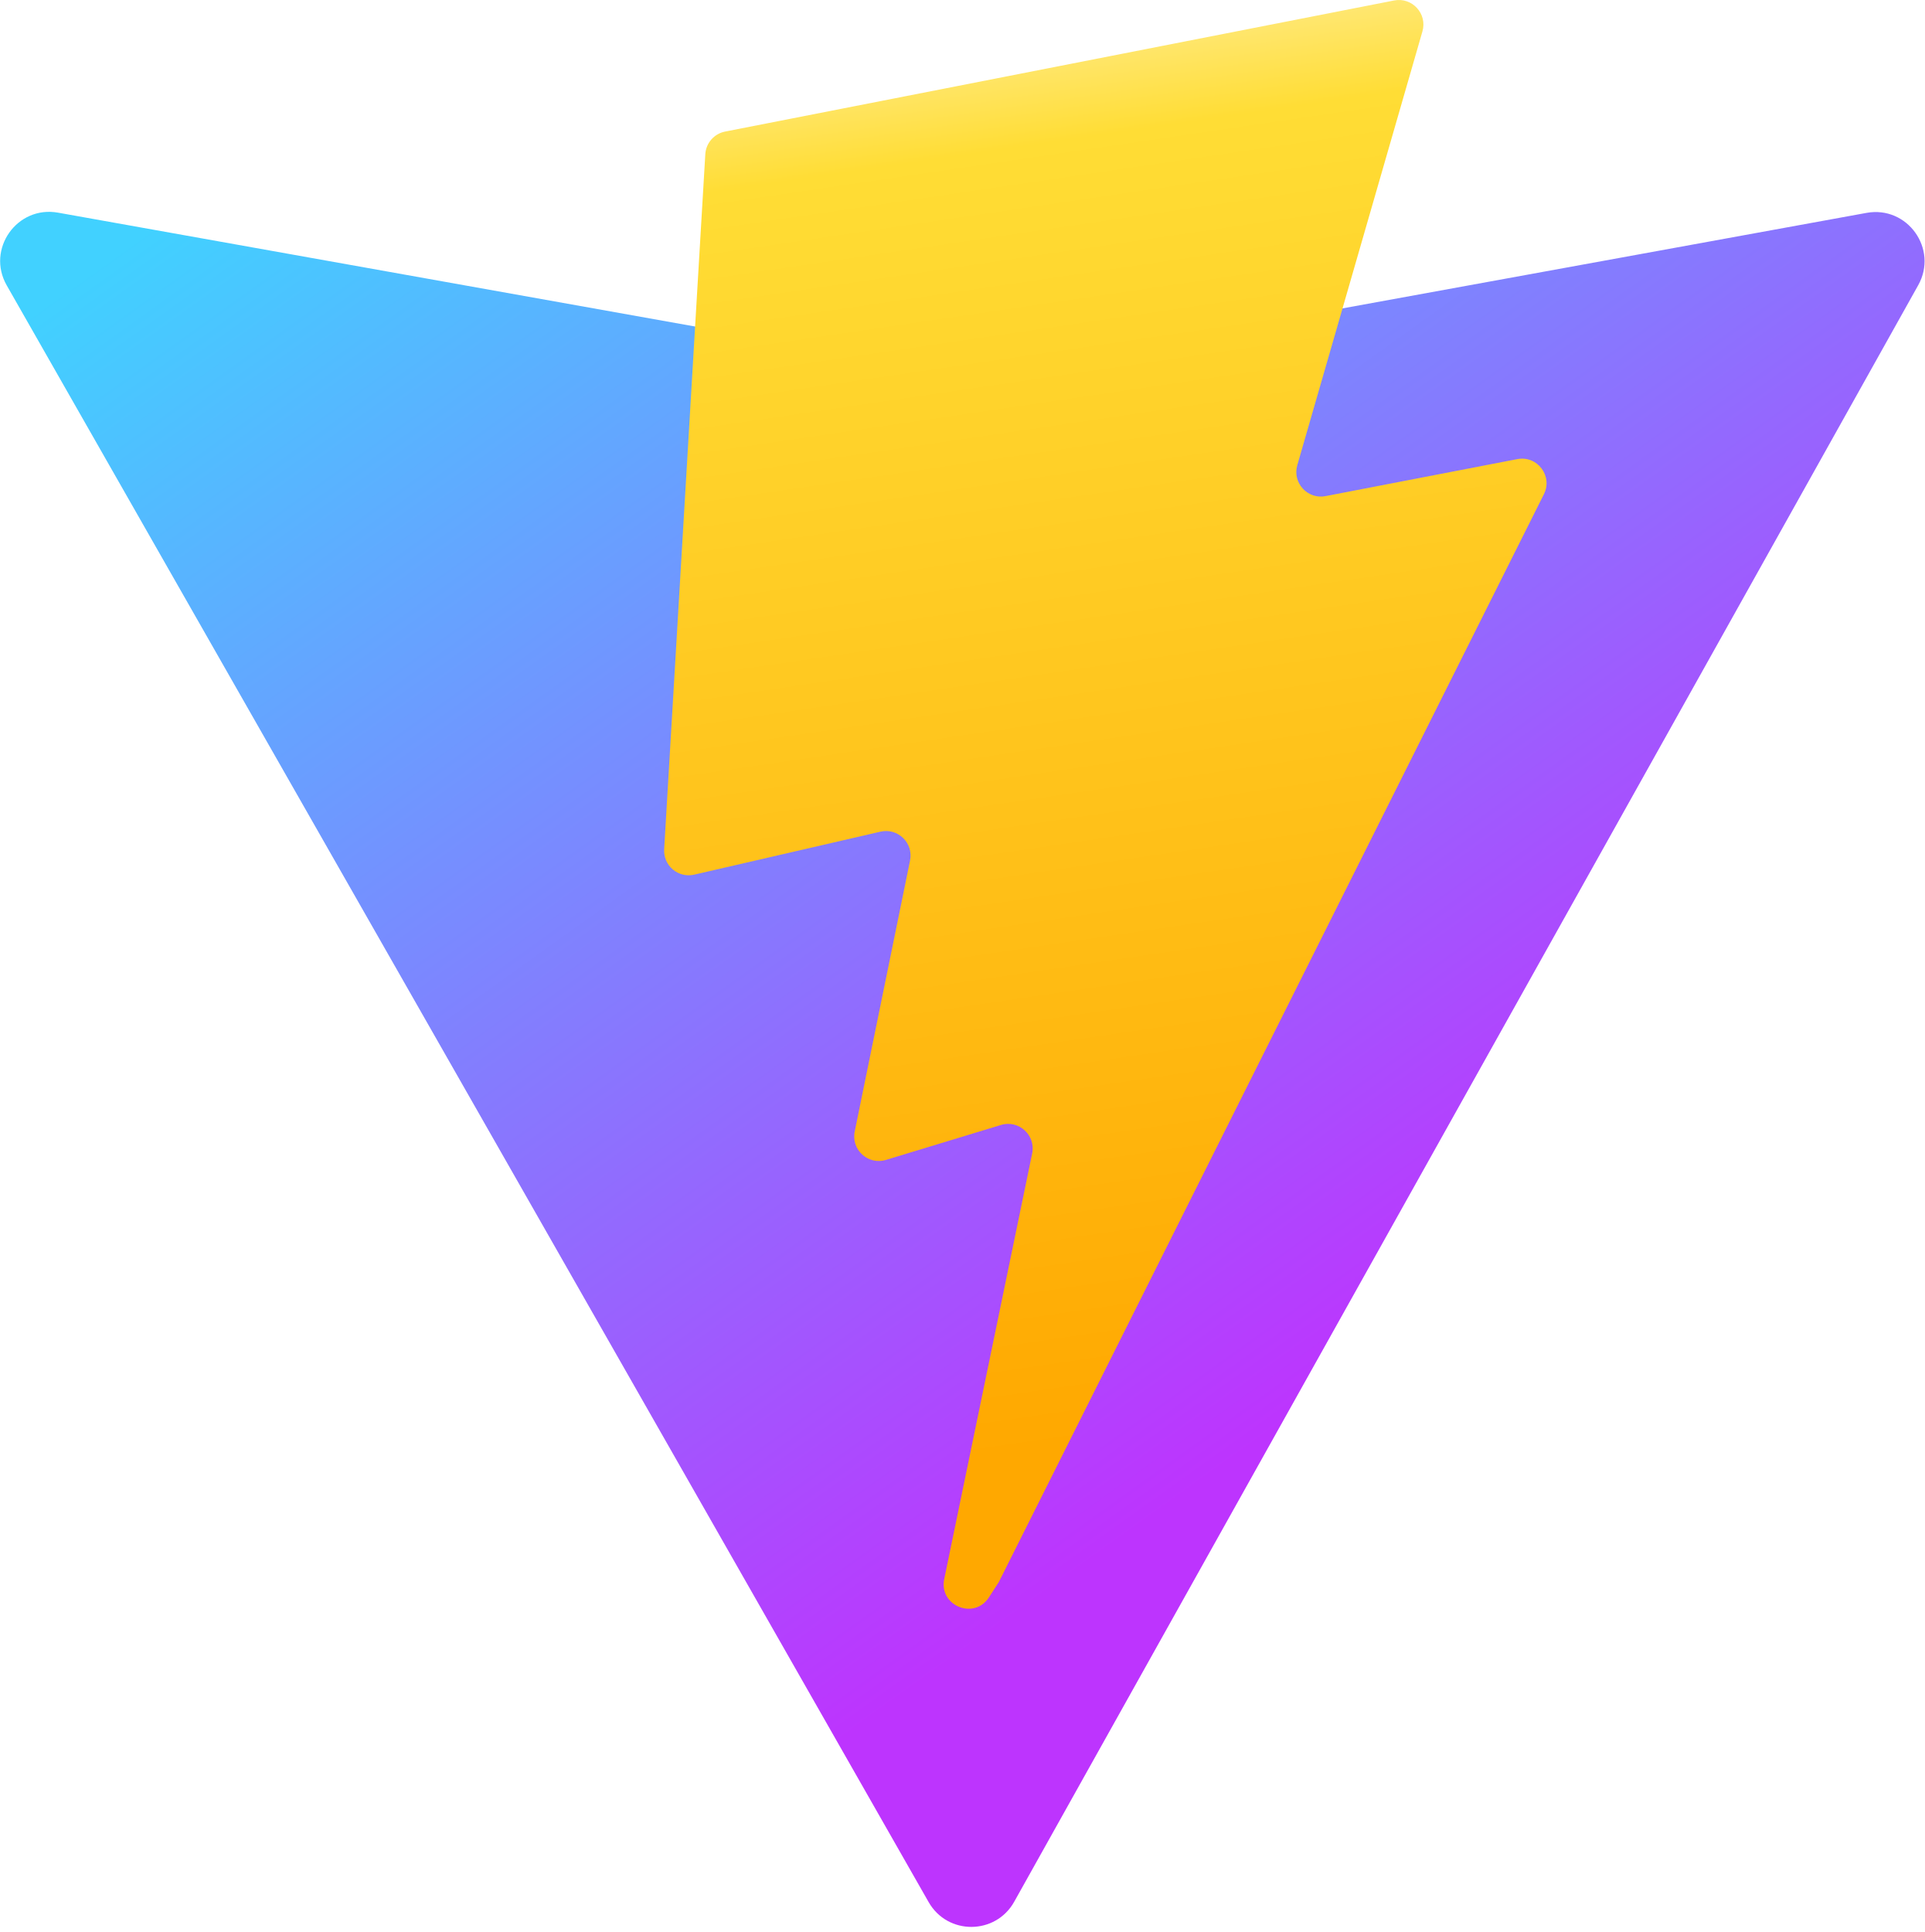
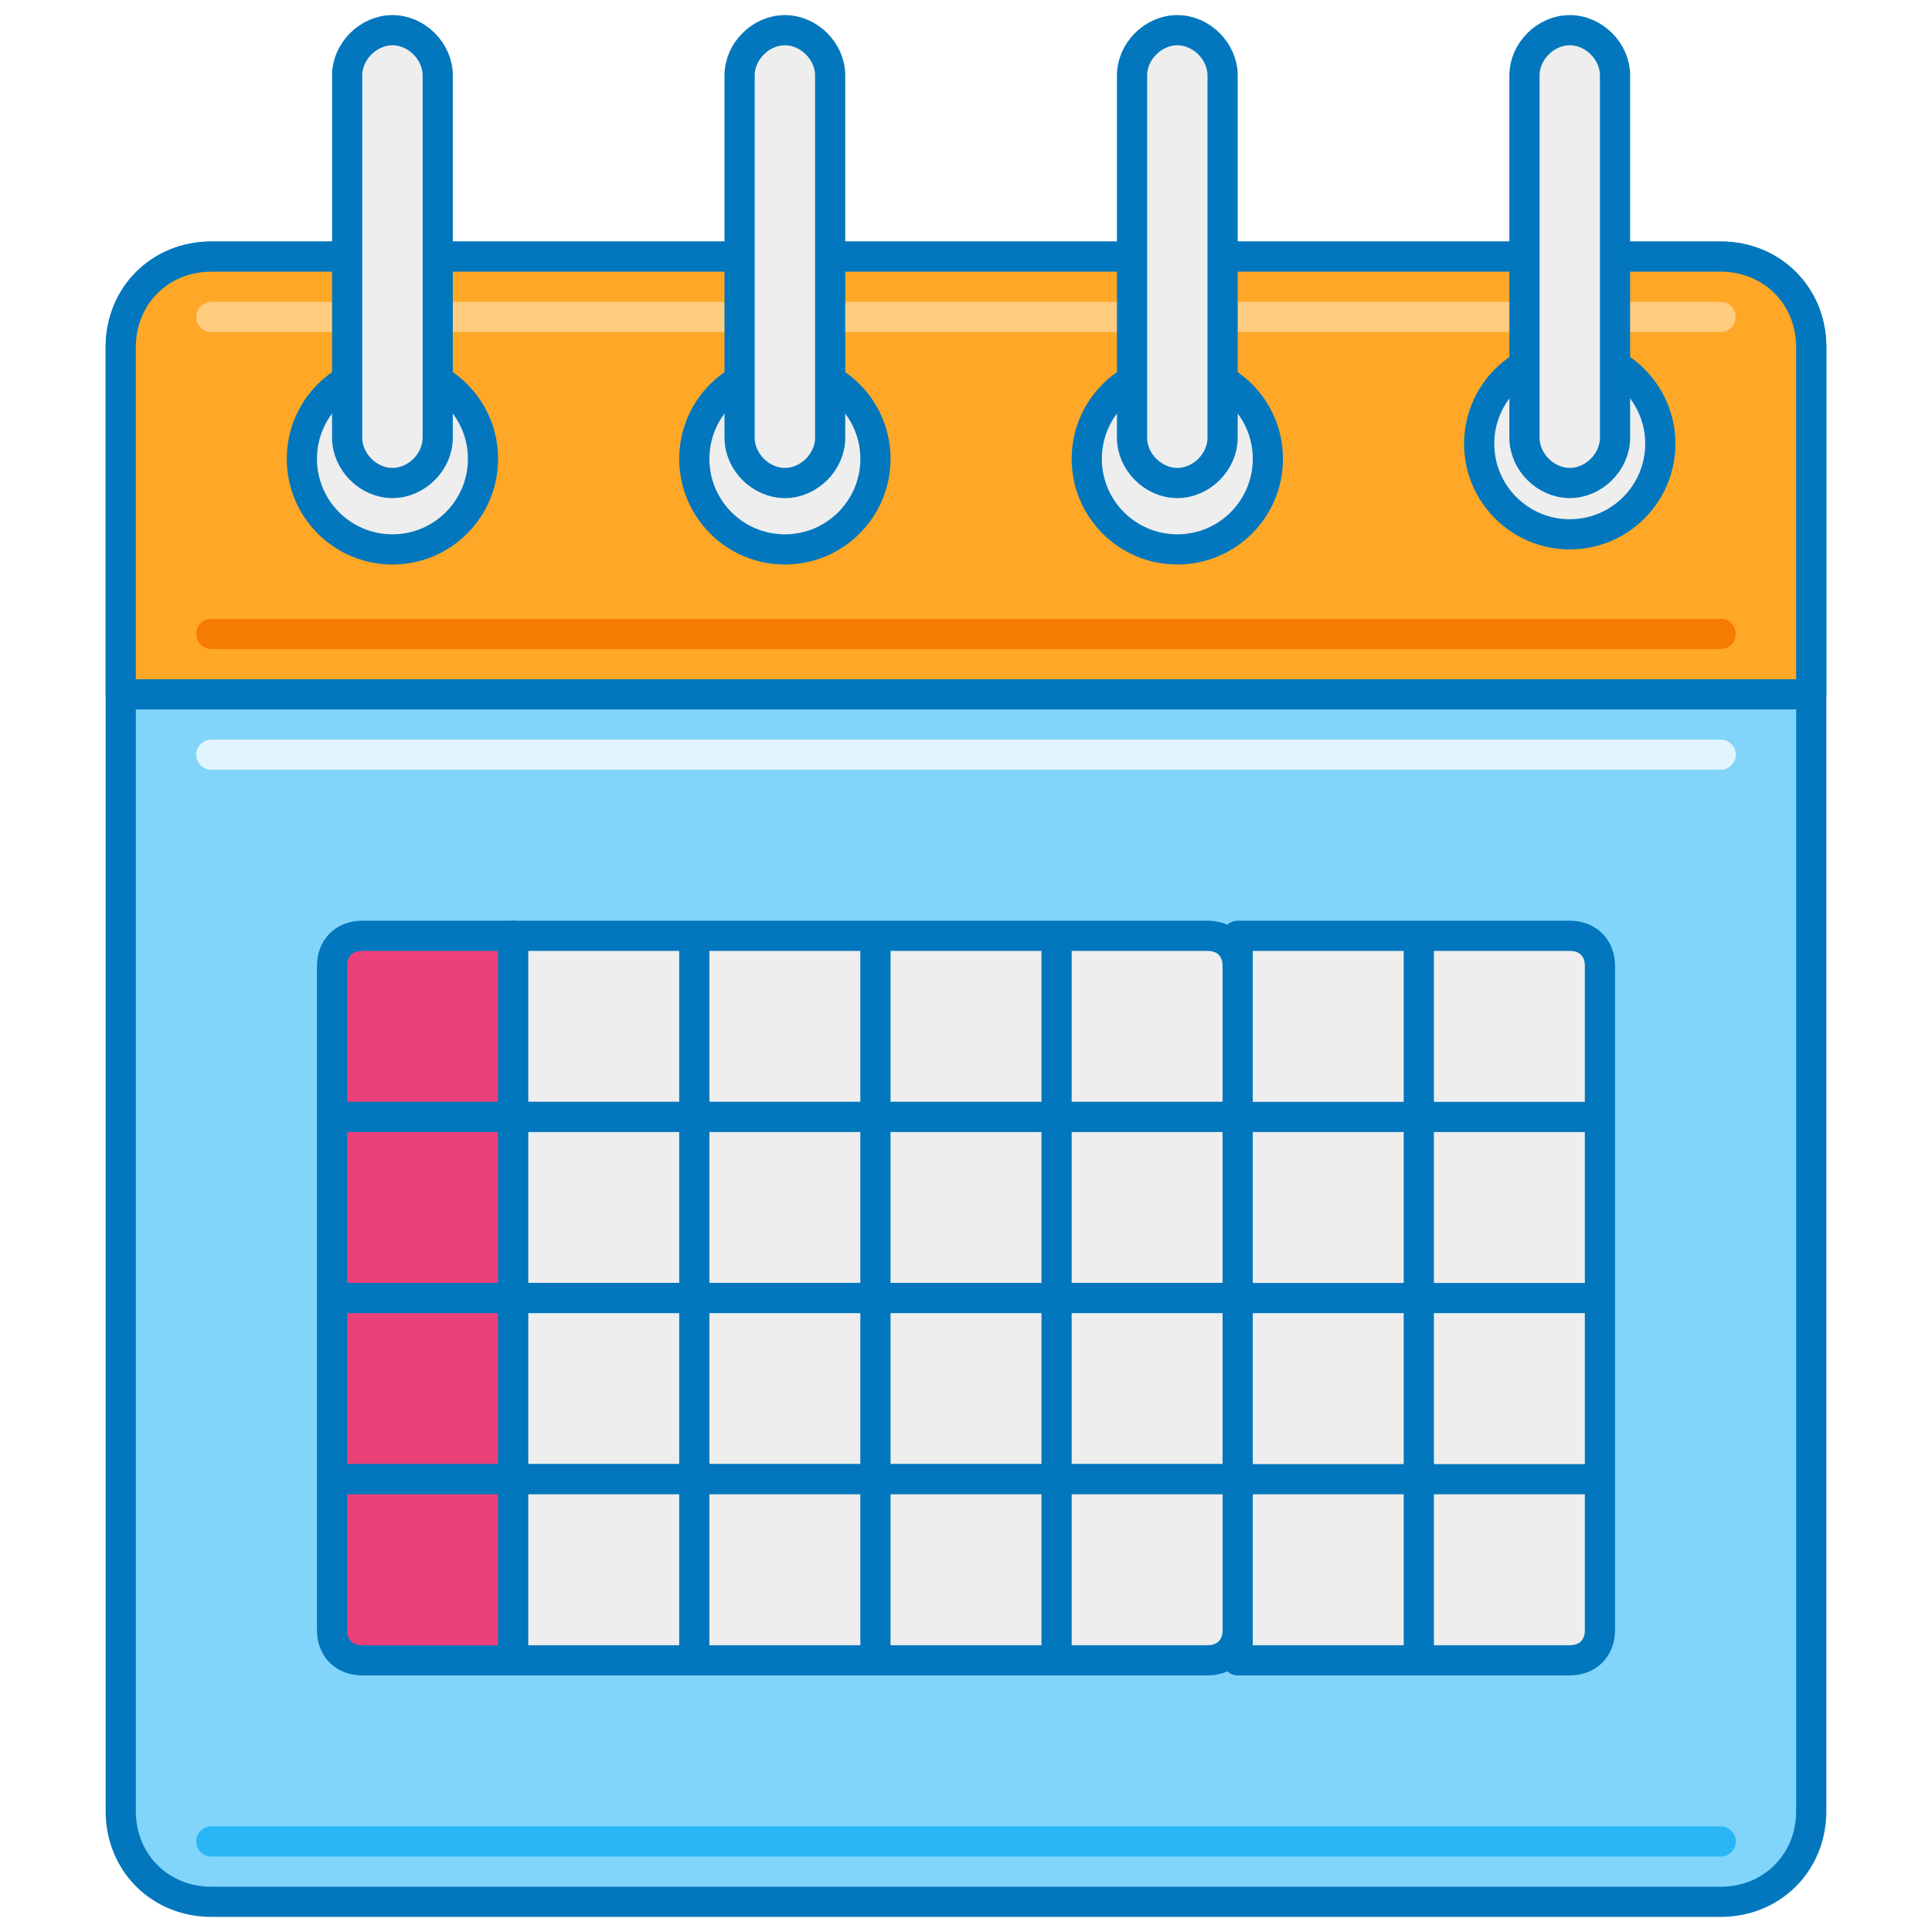
- <svg xmlns="http://www.w3.org/2000/svg" aria-hidden="true" role="img" class="iconify iconify--logos" width="31.88" height="32" preserveAspectRatio="xMidYMid meet" viewBox="0 0 256 257">
-   <defs>
-     <linearGradient id="IconifyId1813088fe1fbc01fb466" x1="-.828%" x2="57.636%" y1="7.652%" y2="78.411%">
-       <stop offset="0%" stop-color="#41D1FF" />
-       <stop offset="100%" stop-color="#BD34FE" />
-     </linearGradient>
-     <linearGradient id="IconifyId1813088fe1fbc01fb467" x1="43.376%" x2="50.316%" y1="2.242%" y2="89.03%">
-       <stop offset="0%" stop-color="#FFEA83" />
-       <stop offset="8.333%" stop-color="#FFDD35" />
-       <stop offset="100%" stop-color="#FFA800" />
-     </linearGradient>
-   </defs>
-   <path fill="url(#IconifyId1813088fe1fbc01fb466)" d="M255.153 37.938L134.897 252.976c-2.483 4.44-8.862 4.466-11.382.048L.875 37.958c-2.746-4.814 1.371-10.646 6.827-9.67l120.385 21.517a6.537 6.537 0 0 0 2.322-.004l117.867-21.483c5.438-.991 9.574 4.796 6.877 9.62Z" />
-   <path fill="url(#IconifyId1813088fe1fbc01fb467)" d="M185.432.063L96.44 17.501a3.268 3.268 0 0 0-2.634 3.014l-5.474 92.456a3.268 3.268 0 0 0 3.997 3.378l24.777-5.718c2.318-.535 4.413 1.507 3.936 3.838l-7.361 36.047c-.495 2.426 1.782 4.5 4.151 3.78l15.304-4.649c2.372-.72 4.652 1.36 4.15 3.788l-11.698 56.621c-.732 3.542 3.979 5.473 5.943 2.437l1.313-2.028l72.516-144.72c1.215-2.423-.88-5.186-3.54-4.672l-25.505 4.922c-2.396.462-4.435-1.77-3.759-4.114l16.646-57.705c.677-2.35-1.37-4.583-3.769-4.113Z" />
+ <svg xmlns="http://www.w3.org/2000/svg" version="1.1" id="Layer_1" x="0" y="0" viewBox="0 0 64 64" style="enable-background:new 0 0 64 64" xml:space="preserve">
+   <style>.st11,.st2{fill:#ec407a;stroke:#0277bd;stroke-linecap:round;stroke-linejoin:round;stroke-miterlimit:10}.st11{fill:#eee}</style>
+   <g id="Calendar">
+     <path d="M57 63H7c-1.7 0-3-1.3-3-3V11.5c0-1.7 1.3-3 3-3h50c1.7 0 3 1.3 3 3V60c0 1.7-1.3 3-3 3z" style="fill:#81d4fa;stroke:#0277bd;stroke-linecap:round;stroke-linejoin:round;stroke-miterlimit:10" />
+     <path d="M60 23H4V11.5c0-1.7 1.3-3 3-3h50c1.7 0 3 1.3 3 3V23z" style="fill:#ffa726;stroke:#0277bd;stroke-linecap:round;stroke-linejoin:round;stroke-miterlimit:10" />
+     <path class="st2" d="M17 37h-6v-5c0-.6.4-1 1-1h5v6z" />
+     <path class="st11" d="M17 31h6v6h-6zM23 31h6v6h-6zM29 31h6v6h-6zM41 37h-6v-6h5c.6 0 1 .4 1 1v5z" />
+     <path class="st2" d="M11 37h6v6h-6z" />
+     <path class="st11" d="M17 37h6v6h-6zM23 37h6v6h-6zM29 37h6v6h-6zM35 37h6v6h-6z" />
+     <path class="st2" d="M11 43h6v6h-6z" />
+     <path class="st11" d="M17 43h6v6h-6zM23 43h6v6h-6zM29 43h6v6h-6zM35 43h6v6h-6z" />
+     <path class="st2" d="M17 55h-5c-.6 0-1-.4-1-1v-5h6v6z" />
+     <path class="st11" d="M17 49h6v6h-6zM23 49h6v6h-6zM29 49h6v6h-6zM40 55h-5v-6h6v5c0 .6-.4 1-1 1zM41 31h6v6h-6zM53 37h-6v-6h5c.6 0 1 .4 1 1v5zM41 37h6v6h-6zM47 37h6v6h-6zM41 43h6v6h-6zM47 43h6v6h-6zM41 49h6v6h-6zM52 55h-5v-6h6v5c0 .6-.4 1-1 1z" />
+     <circle class="st11" cx="13" cy="15.2" r="3" />
+     <circle class="st11" cx="52" cy="14.7" r="3" />
+     <circle class="st11" cx="39" cy="15.2" r="3" />
+     <circle class="st11" cx="26" cy="15.2" r="3" />
+     <path style="fill:none;stroke:#29b6f6;stroke-linecap:round;stroke-linejoin:round;stroke-miterlimit:10" d="M7 61h50" />
+     <path style="fill:none;stroke:#e1f5fe;stroke-linecap:round;stroke-linejoin:round;stroke-miterlimit:10" d="M7 25h50" />
+     <path style="fill:none;stroke:#f57c00;stroke-linecap:round;stroke-linejoin:round;stroke-miterlimit:10" d="M7 21h50" />
+     <path style="fill:none;stroke:#ffcc80;stroke-linecap:round;stroke-linejoin:round;stroke-miterlimit:10" d="M7 10.5h50" />
+     <path class="st11" d="M13 16h0c-.8 0-1.5-.7-1.5-1.5v-12c0-.8.7-1.5 1.5-1.5h0c.8 0 1.5.7 1.5 1.5v12c0 .8-.7 1.5-1.5 1.5zM52 16h0c-.8 0-1.5-.7-1.5-1.5v-12c0-.8.7-1.5 1.5-1.5h0c.8 0 1.5.7 1.5 1.5v12c0 .8-.7 1.5-1.5 1.5zM39 16h0c-.8 0-1.5-.7-1.5-1.5v-12c0-.8.7-1.5 1.5-1.5h0c.8 0 1.5.7 1.5 1.5v12c0 .8-.7 1.5-1.5 1.5zM26 16h0c-.8 0-1.5-.7-1.5-1.5v-12c0-.8.7-1.5 1.5-1.5h0c.8 0 1.5.7 1.5 1.5v12c0 .8-.7 1.5-1.5 1.5z" />
+   </g>
</svg>
